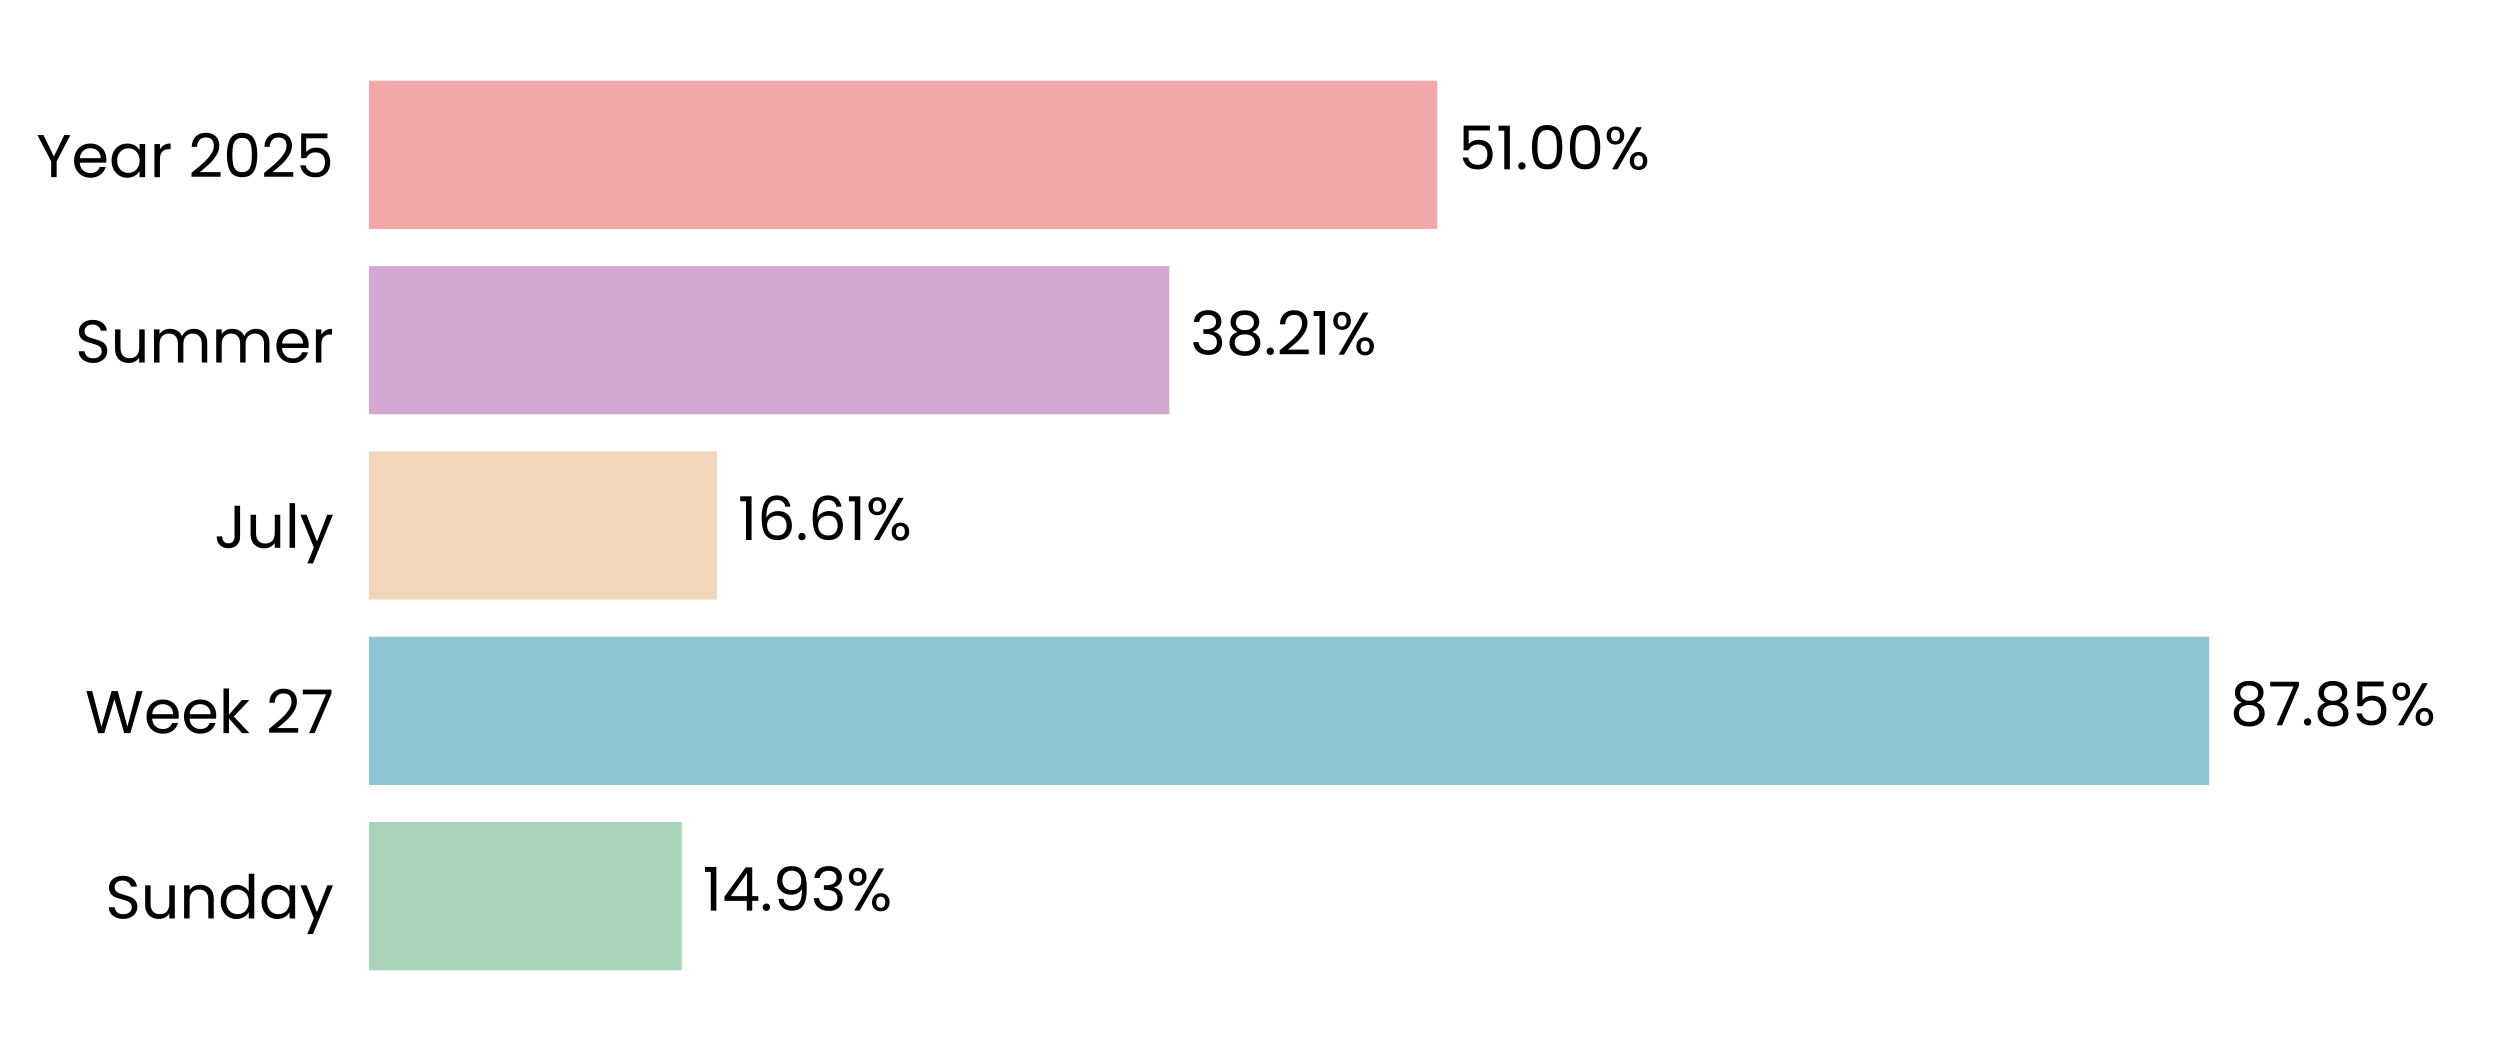
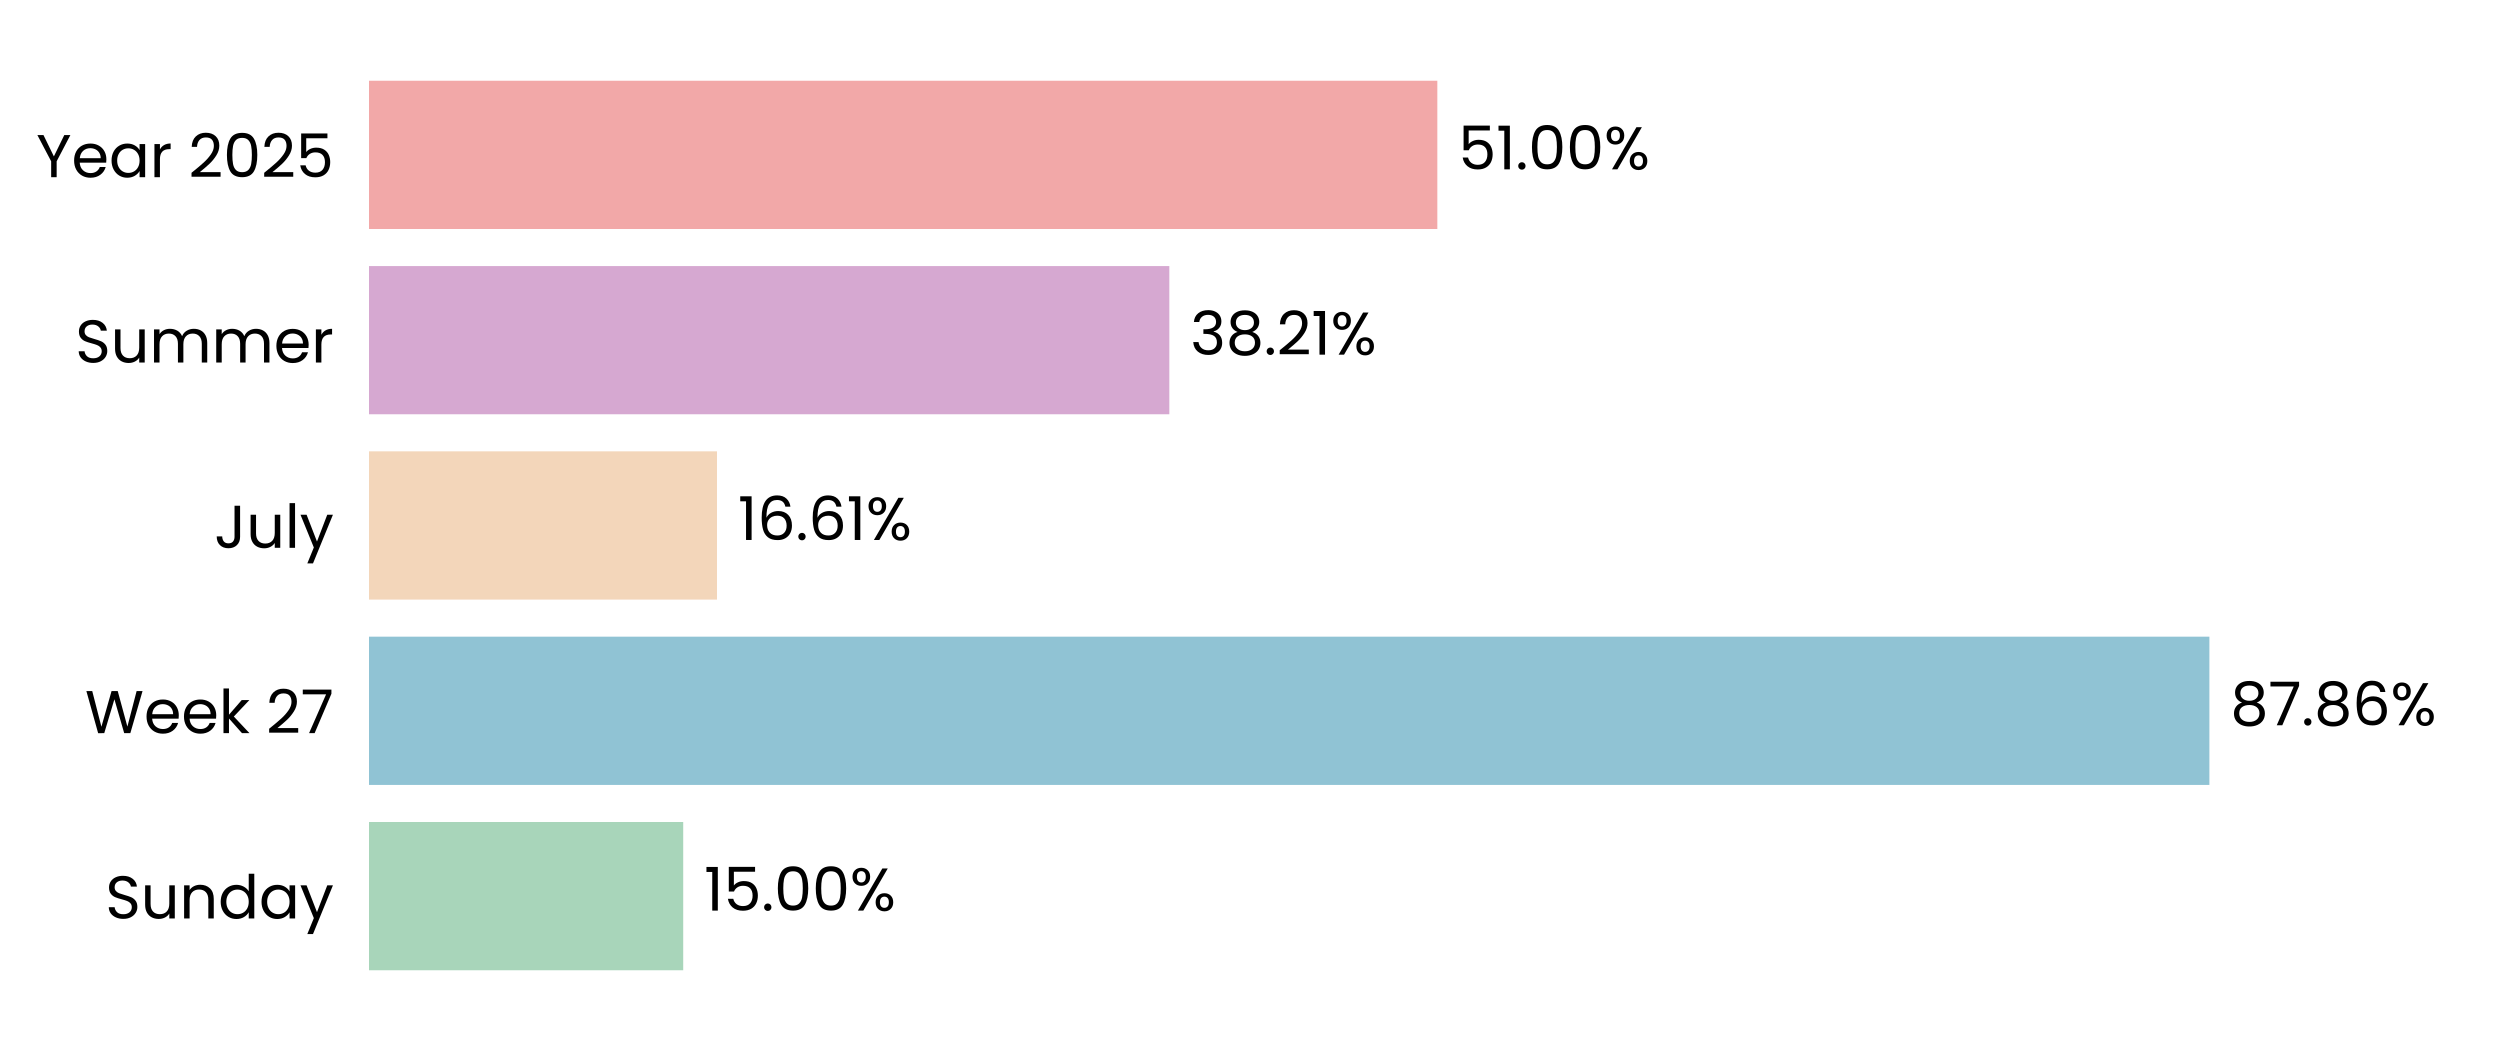
<svg xmlns="http://www.w3.org/2000/svg" xmlns:xlink="http://www.w3.org/1999/xlink" width="496.691pt" height="208.8pt" viewBox="0 0 496.691 208.8" version="1.1">
  <defs>
    <style type="text/css">*{stroke-linejoin: round; stroke-linecap: butt}</style>
  </defs>
  <g id="figure_1">
    <g id="patch_1">
      <path d="M 0 208.8  L 496.691 208.8  L 496.691 0  L 0 0  L 0 208.8  z " style="fill: none" />
    </g>
    <g id="axes_1">
      <g id="patch_2">
        <path d="M 73.311 201.6  L 489.491 201.6  L 489.491 7.2  L 73.311 7.2  L 73.311 201.6  z " style="fill: none" />
      </g>
      <g id="patch_3">
-         <path d="M 73.311 192.764  L 135.449 192.764  L 135.449 163.309  L 73.311 163.309  z " clip-path="url(#pb63ddcb01a)" style="fill: #a8d5ba" />
+         <path d="M 73.311 192.764  L 135.738 192.764  L 135.738 163.309  L 73.311 163.309  z " clip-path="url(#p9d3525ca43)" style="fill: #a8d5ba" />
      </g>
      <g id="patch_4">
-         <path d="M 73.311 155.945  L 438.914 155.945  L 438.914 126.491  L 73.311 126.491  z " clip-path="url(#pb63ddcb01a)" style="fill: #90c3d4" />
+         <path d="M 73.311 155.945  L 438.955 155.945  L 438.955 126.491  L 73.311 126.491  z " clip-path="url(#p9d3525ca43)" style="fill: #90c3d4" />
      </g>
      <g id="patch_5">
-         <path d="M 73.311 119.127  L 142.442 119.127  L 142.442 89.673  L 73.311 89.673  z " clip-path="url(#pb63ddcb01a)" style="fill: #f3d6ba" />
+         <path d="M 73.311 119.127  L 142.451 119.127  L 142.451 89.673  L 73.311 89.673  z " clip-path="url(#p9d3525ca43)" style="fill: #f3d6ba" />
      </g>
      <g id="patch_6">
-         <path d="M 73.311 82.309  L 232.316 82.309  L 232.316 52.855  L 73.311 52.855  z " clip-path="url(#pb63ddcb01a)" style="fill: #d6a8d1" />
+         <path d="M 73.311 82.309  L 232.319 82.309  L 232.319 52.855  L 73.311 52.855  z " clip-path="url(#p9d3525ca43)" style="fill: #d6a8d1" />
      </g>
      <g id="patch_7">
-         <path d="M 73.311 45.491  L 285.562 45.491  L 285.562 16.036  L 73.311 16.036  z " clip-path="url(#pb63ddcb01a)" style="fill: #f2a8a8" />
+         <path d="M 73.311 45.491  L 285.563 45.491  L 285.563 16.036  L 73.311 16.036  z " clip-path="url(#p9d3525ca43)" style="fill: #f2a8a8" />
      </g>
      <g id="matplotlib.axis_1">
        <g id="ytick_1">
          <g id="text_1">
            <g transform="translate(20.92875 182.4764) scale(0.12 -0.12)">
              <defs>
                <path id="Poppins-Regular-53" d="M 1907 -45  Q 1466 -45 1117 112  Q 768 269 569 547  Q 371 826 365 1190  L 986 1190  Q 1018 877 1245 662  Q 1472 448 1907 448  Q 2323 448 2563 656  Q 2803 864 2803 1190  Q 2803 1446 2662 1606  Q 2522 1766 2310 1849  Q 2099 1933 1741 2029  Q 1299 2144 1033 2259  Q 768 2374 579 2620  Q 390 2867 390 3283  Q 390 3648 576 3929  Q 762 4211 1098 4364  Q 1434 4518 1869 4518  Q 2496 4518 2896 4204  Q 3296 3891 3347 3373  L 2707 3373  Q 2675 3629 2438 3824  Q 2202 4019 1811 4019  Q 1446 4019 1216 3830  Q 986 3642 986 3302  Q 986 3059 1123 2905  Q 1261 2752 1462 2672  Q 1664 2592 2029 2490  Q 2470 2368 2739 2249  Q 3008 2131 3200 1884  Q 3392 1638 3392 1216  Q 3392 890 3219 602  Q 3046 314 2707 134  Q 2368 -45 1907 -45  z " transform="scale(0.015625)" />
                <path id="Poppins-Regular-75" d="M 3603 3507  L 3603 0  L 3021 0  L 3021 518  Q 2854 250 2556 99  Q 2259 -51 1901 -51  Q 1491 -51 1164 118  Q 838 288 649 627  Q 461 966 461 1453  L 461 3507  L 1037 3507  L 1037 1530  Q 1037 1011 1299 732  Q 1562 454 2016 454  Q 2483 454 2752 742  Q 3021 1030 3021 1581  L 3021 3507  L 3603 3507  z " transform="scale(0.015625)" />
                <path id="Poppins-Regular-6e" d="M 2202 3571  Q 2842 3571 3238 3184  Q 3635 2797 3635 2067  L 3635 0  L 3059 0  L 3059 1984  Q 3059 2509 2796 2787  Q 2534 3066 2080 3066  Q 1619 3066 1347 2778  Q 1075 2490 1075 1939  L 1075 0  L 493 0  L 493 3507  L 1075 3507  L 1075 3008  Q 1248 3277 1545 3424  Q 1843 3571 2202 3571  z " transform="scale(0.015625)" />
                <path id="Poppins-Regular-64" d="M 275 1766  Q 275 2304 492 2710  Q 710 3117 1091 3341  Q 1472 3565 1946 3565  Q 2355 3565 2707 3376  Q 3059 3187 3245 2880  L 3245 4736  L 3834 4736  L 3834 0  L 3245 0  L 3245 659  Q 3072 346 2733 144  Q 2394 -58 1939 -58  Q 1472 -58 1091 172  Q 710 403 492 819  Q 275 1235 275 1766  z M 3245 1760  Q 3245 2157 3085 2451  Q 2925 2746 2653 2902  Q 2381 3059 2054 3059  Q 1728 3059 1459 2905  Q 1190 2752 1030 2457  Q 870 2163 870 1766  Q 870 1363 1030 1065  Q 1190 768 1459 611  Q 1728 454 2054 454  Q 2381 454 2653 611  Q 2925 768 3085 1065  Q 3245 1363 3245 1760  z " transform="scale(0.015625)" />
                <path id="Poppins-Regular-61" d="M 275 1766  Q 275 2304 492 2710  Q 710 3117 1091 3341  Q 1472 3565 1939 3565  Q 2400 3565 2739 3366  Q 3078 3168 3245 2867  L 3245 3507  L 3834 3507  L 3834 0  L 3245 0  L 3245 653  Q 3072 346 2729 144  Q 2387 -58 1933 -58  Q 1466 -58 1088 172  Q 710 403 492 819  Q 275 1235 275 1766  z M 3245 1760  Q 3245 2157 3085 2451  Q 2925 2746 2653 2902  Q 2381 3059 2054 3059  Q 1728 3059 1459 2905  Q 1190 2752 1030 2457  Q 870 2163 870 1766  Q 870 1363 1030 1065  Q 1190 768 1459 611  Q 1728 454 2054 454  Q 2381 454 2653 611  Q 2925 768 3085 1065  Q 3245 1363 3245 1760  z " transform="scale(0.015625)" />
                <path id="Poppins-Regular-79" d="M 3514 3507  L 1402 -1651  L 800 -1651  L 1491 38  L 77 3507  L 723 3507  L 1824 666  L 2912 3507  L 3514 3507  z " transform="scale(0.015625)" />
              </defs>
              <use xlink:href="#Poppins-Regular-53" />
              <use xlink:href="#Poppins-Regular-75" transform="translate(58.7 0)" />
              <use xlink:href="#Poppins-Regular-6e" transform="translate(122.7 0)" />
              <use xlink:href="#Poppins-Regular-64" transform="translate(186.7 0)" />
              <use xlink:href="#Poppins-Regular-61" transform="translate(254.3 0)" />
              <use xlink:href="#Poppins-Regular-79" transform="translate(321.8999 0)" />
            </g>
          </g>
        </g>
        <g id="ytick_2">
          <g id="text_2">
            <g transform="translate(16.88437 145.6582) scale(0.12 -0.12)">
              <defs>
                <path id="Poppins-Regular-57" d="M 6099 4461  L 4806 0  L 4154 0  L 3117 3590  L 2042 0  L 1395 -6  L 147 4461  L 768 4461  L 1741 678  L 2816 4461  L 3469 4461  L 4493 691  L 5472 4461  L 6099 4461  z " transform="scale(0.015625)" />
                <path id="Poppins-Regular-65" d="M 3693 1888  Q 3693 1722 3674 1536  L 870 1536  Q 902 1018 1225 726  Q 1549 435 2010 435  Q 2387 435 2640 611  Q 2893 787 2995 1082  L 3622 1082  Q 3482 576 3059 259  Q 2637 -58 2010 -58  Q 1510 -58 1116 166  Q 723 390 499 803  Q 275 1216 275 1760  Q 275 2304 492 2713  Q 710 3123 1104 3344  Q 1498 3565 2010 3565  Q 2509 3565 2893 3347  Q 3277 3130 3485 2749  Q 3693 2368 3693 1888  z M 3091 2010  Q 3091 2342 2944 2582  Q 2797 2822 2544 2947  Q 2291 3072 1984 3072  Q 1542 3072 1232 2790  Q 922 2509 877 2010  L 3091 2010  z " transform="scale(0.015625)" />
                <path id="Poppins-Regular-6b" d="M 2451 0  L 1075 1549  L 1075 0  L 493 0  L 493 4736  L 1075 4736  L 1075 1952  L 2426 3507  L 3238 3507  L 1587 1760  L 3245 0  L 2451 0  z " transform="scale(0.015625)" />
                <path id="Poppins-Regular-20" transform="scale(0.015625)" />
                <path id="Poppins-Regular-32" d="M 326 467  Q 1139 1120 1600 1539  Q 2061 1958 2377 2416  Q 2694 2874 2694 3315  Q 2694 3731 2492 3971  Q 2291 4211 1843 4211  Q 1408 4211 1168 3939  Q 928 3667 909 3213  L 346 3213  Q 371 3930 780 4320  Q 1190 4710 1837 4710  Q 2496 4710 2883 4345  Q 3270 3981 3270 3341  Q 3270 2810 2953 2307  Q 2637 1805 2233 1424  Q 1830 1043 1203 538  L 3405 538  L 3405 51  L 326 51  L 326 467  z " transform="scale(0.015625)" />
                <path id="Poppins-Regular-37" d="M 3245 4173  L 1466 0  L 877 0  L 2682 4115  L 211 4115  L 211 4614  L 3245 4614  L 3245 4173  z " transform="scale(0.015625)" />
              </defs>
              <use xlink:href="#Poppins-Regular-57" />
              <use xlink:href="#Poppins-Regular-65" transform="translate(97.59999 0)" />
              <use xlink:href="#Poppins-Regular-65" transform="translate(159.6 0)" />
              <use xlink:href="#Poppins-Regular-6b" transform="translate(221.6 0)" />
              <use xlink:href="#Poppins-Regular-20" transform="translate(273.0999 0)" />
              <use xlink:href="#Poppins-Regular-32" transform="translate(299.7999 0)" />
              <use xlink:href="#Poppins-Regular-37" transform="translate(357.2999 0)" />
            </g>
          </g>
        </g>
        <g id="ytick_3">
          <g id="text_3">
            <g transform="translate(42.56437 108.84) scale(0.12 -0.12)">
              <defs>
                <path id="Poppins-Regular-4a" d="M 2739 4461  L 2739 1165  Q 2739 614 2400 284  Q 2061 -45 1504 -45  Q 941 -45 601 291  Q 262 627 262 1210  L 845 1210  Q 851 883 1014 678  Q 1178 474 1504 474  Q 1830 474 1990 669  Q 2150 864 2150 1165  L 2150 4461  L 2739 4461  z " transform="scale(0.015625)" />
                <path id="Poppins-Regular-6c" d="M 1075 4736  L 1075 0  L 493 0  L 493 4736  L 1075 4736  z " transform="scale(0.015625)" />
              </defs>
              <use xlink:href="#Poppins-Regular-4a" />
              <use xlink:href="#Poppins-Regular-75" transform="translate(52.99999 0)" />
              <use xlink:href="#Poppins-Regular-6c" transform="translate(117 0)" />
              <use xlink:href="#Poppins-Regular-79" transform="translate(141.6 0)" />
            </g>
          </g>
        </g>
        <g id="ytick_4">
          <g id="text_4">
            <g transform="translate(14.95125 72.02182) scale(0.12 -0.12)">
              <defs>
                <path id="Poppins-Regular-6d" d="M 4710 3571  Q 5120 3571 5440 3401  Q 5760 3232 5945 2893  Q 6131 2554 6131 2067  L 6131 0  L 5555 0  L 5555 1984  Q 5555 2509 5296 2787  Q 5037 3066 4595 3066  Q 4141 3066 3872 2774  Q 3603 2483 3603 1933  L 3603 0  L 3027 0  L 3027 1984  Q 3027 2509 2768 2787  Q 2509 3066 2067 3066  Q 1613 3066 1344 2774  Q 1075 2483 1075 1933  L 1075 0  L 493 0  L 493 3507  L 1075 3507  L 1075 3002  Q 1248 3277 1539 3424  Q 1830 3571 2182 3571  Q 2624 3571 2963 3372  Q 3302 3174 3469 2790  Q 3616 3162 3955 3366  Q 4294 3571 4710 3571  z " transform="scale(0.015625)" />
                <path id="Poppins-Regular-72" d="M 1075 2938  Q 1229 3238 1513 3404  Q 1798 3571 2208 3571  L 2208 2970  L 2054 2970  Q 1075 2970 1075 1907  L 1075 0  L 493 0  L 493 3507  L 1075 3507  L 1075 2938  z " transform="scale(0.015625)" />
              </defs>
              <use xlink:href="#Poppins-Regular-53" />
              <use xlink:href="#Poppins-Regular-75" transform="translate(58.7 0)" />
              <use xlink:href="#Poppins-Regular-6d" transform="translate(122.7 0)" />
              <use xlink:href="#Poppins-Regular-6d" transform="translate(225.7 0)" />
              <use xlink:href="#Poppins-Regular-65" transform="translate(328.7 0)" />
              <use xlink:href="#Poppins-Regular-72" transform="translate(390.6999 0)" />
            </g>
          </g>
        </g>
        <g id="ytick_5">
          <g id="text_5">
            <g transform="translate(7.2 35.20364) scale(0.12 -0.12)">
              <defs>
                <path id="Poppins-Regular-59" d="M 3616 4461  L 2163 1683  L 2163 0  L 1581 0  L 1581 1683  L 122 4461  L 768 4461  L 1869 2202  L 2970 4461  L 3616 4461  z " transform="scale(0.015625)" />
                <path id="Poppins-Regular-30" d="M 397 2362  Q 397 3462 755 4080  Q 1114 4698 2010 4698  Q 2899 4698 3257 4080  Q 3616 3462 3616 2362  Q 3616 1242 3257 621  Q 2899 0 2010 0  Q 1114 0 755 621  Q 397 1242 397 2362  z M 3040 2362  Q 3040 2918 2966 3305  Q 2893 3693 2665 3929  Q 2438 4166 2010 4166  Q 1574 4166 1347 3929  Q 1120 3693 1046 3305  Q 973 2918 973 2362  Q 973 1786 1046 1395  Q 1120 1005 1347 768  Q 1574 531 2010 531  Q 2438 531 2665 768  Q 2893 1005 2966 1395  Q 3040 1786 3040 2362  z " transform="scale(0.015625)" />
                <path id="Poppins-Regular-35" d="M 3347 4122  L 1101 4122  L 1101 2662  Q 1248 2867 1536 2998  Q 1824 3130 2157 3130  Q 2688 3130 3021 2909  Q 3354 2688 3498 2339  Q 3642 1990 3642 1600  Q 3642 1139 3469 774  Q 3296 410 2941 198  Q 2586 -13 2061 -13  Q 1389 -13 973 332  Q 557 678 467 1254  L 1037 1254  Q 1120 890 1389 685  Q 1658 480 2067 480  Q 2573 480 2829 784  Q 3085 1088 3085 1587  Q 3085 2086 2829 2358  Q 2573 2630 2074 2630  Q 1734 2630 1481 2467  Q 1229 2304 1114 2022  L 563 2022  L 563 4634  L 3347 4634  L 3347 4122  z " transform="scale(0.015625)" />
              </defs>
              <use xlink:href="#Poppins-Regular-59" />
              <use xlink:href="#Poppins-Regular-65" transform="translate(58.39999 0)" />
              <use xlink:href="#Poppins-Regular-61" transform="translate(120.4 0)" />
              <use xlink:href="#Poppins-Regular-72" transform="translate(188 0)" />
              <use xlink:href="#Poppins-Regular-20" transform="translate(225.3 0)" />
              <use xlink:href="#Poppins-Regular-32" transform="translate(252 0)" />
              <use xlink:href="#Poppins-Regular-30" transform="translate(309.4999 0)" />
              <use xlink:href="#Poppins-Regular-32" transform="translate(372.2999 0)" />
              <use xlink:href="#Poppins-Regular-35" transform="translate(429.7999 0)" />
            </g>
          </g>
        </g>
      </g>
      <g id="text_6">
-         <g transform="translate(139.611 180.9164) scale(0.12 -0.12)">
+         <g transform="translate(139.9 180.9164) scale(0.12 -0.12)">
          <defs>
            <path id="Poppins-Regular-31" d="M 243 4096  L 243 4627  L 1446 4627  L 1446 0  L 858 0  L 858 4096  L 243 4096  z " transform="scale(0.015625)" />
-             <path id="Poppins-Regular-34" d="M 256 1030  L 256 1472  L 2502 4582  L 3200 4582  L 3200 1536  L 3840 1536  L 3840 1030  L 3200 1030  L 3200 0  L 2624 0  L 2624 1030  L 256 1030  z M 2650 3974  L 928 1536  L 2650 1536  L 2650 3974  z " transform="scale(0.015625)" />
            <path id="Poppins-Regular-2e" d="M 678 -38  Q 512 -38 397 77  Q 282 192 282 358  Q 282 525 397 640  Q 512 755 678 755  Q 838 755 950 640  Q 1062 525 1062 358  Q 1062 192 950 77  Q 838 -38 678 -38  z " transform="scale(0.015625)" />
-             <path id="Poppins-Regular-39" d="M 1146 1242  Q 1210 877 1443 678  Q 1677 480 2074 480  Q 2605 480 2857 896  Q 3110 1312 3098 2298  Q 2963 2010 2649 1846  Q 2336 1683 1952 1683  Q 1523 1683 1187 1859  Q 851 2035 659 2374  Q 467 2714 467 3194  Q 467 3878 864 4297  Q 1261 4717 1990 4717  Q 2886 4717 3248 4134  Q 3610 3552 3610 2400  Q 3610 1594 3466 1069  Q 3322 544 2979 269  Q 2637 -6 2042 -6  Q 1389 -6 1024 346  Q 659 698 608 1242  L 1146 1242  z M 2048 2176  Q 2477 2176 2752 2441  Q 3027 2707 3027 3162  Q 3027 3642 2758 3936  Q 2490 4230 2003 4230  Q 1555 4230 1289 3948  Q 1024 3667 1024 3206  Q 1024 2739 1286 2457  Q 1549 2176 2048 2176  z " transform="scale(0.015625)" />
-             <path id="Poppins-Regular-33" d="M 384 3462  Q 429 4051 838 4384  Q 1248 4717 1901 4717  Q 2336 4717 2653 4560  Q 2970 4403 3133 4134  Q 3296 3866 3296 3526  Q 3296 3130 3069 2842  Q 2842 2554 2477 2470  L 2477 2438  Q 2893 2336 3136 2035  Q 3379 1734 3379 1248  Q 3379 883 3212 592  Q 3046 301 2713 134  Q 2381 -32 1914 -32  Q 1235 -32 800 323  Q 365 678 314 1331  L 877 1331  Q 922 947 1190 704  Q 1459 461 1907 461  Q 2355 461 2588 694  Q 2822 928 2822 1299  Q 2822 1779 2502 1990  Q 2182 2202 1536 2202  L 1389 2202  L 1389 2688  L 1542 2688  Q 2131 2694 2432 2883  Q 2733 3072 2733 3469  Q 2733 3808 2512 4013  Q 2291 4218 1882 4218  Q 1485 4218 1241 4013  Q 998 3808 954 3462  L 384 3462  z " transform="scale(0.015625)" />
            <path id="Poppins-Regular-25" d="M 269 3584  Q 269 4019 531 4278  Q 794 4538 1203 4538  Q 1613 4538 1875 4278  Q 2138 4019 2138 3584  Q 2138 3142 1875 2883  Q 1613 2624 1203 2624  Q 794 2624 531 2883  Q 269 3142 269 3584  z M 4006 4467  L 1414 0  L 838 0  L 3430 4467  L 4006 4467  z M 1203 4179  Q 986 4179 861 4028  Q 736 3878 736 3584  Q 736 3290 861 3136  Q 986 2982 1203 2982  Q 1421 2982 1549 3139  Q 1677 3296 1677 3584  Q 1677 3878 1549 4028  Q 1421 4179 1203 4179  z M 2720 883  Q 2720 1325 2982 1584  Q 3245 1843 3654 1843  Q 4064 1843 4323 1584  Q 4582 1325 4582 883  Q 4582 448 4323 185  Q 4064 -77 3654 -77  Q 3245 -77 2982 182  Q 2720 442 2720 883  z M 3648 1478  Q 3430 1478 3302 1328  Q 3174 1178 3174 883  Q 3174 595 3302 444  Q 3430 294 3648 294  Q 3866 294 3994 444  Q 4122 595 4122 883  Q 4122 1178 3994 1328  Q 3866 1478 3648 1478  z " transform="scale(0.015625)" />
          </defs>
          <use xlink:href="#Poppins-Regular-31" />
-           <use xlink:href="#Poppins-Regular-34" transform="translate(31.99998 0)" />
-           <use xlink:href="#Poppins-Regular-2e" transform="translate(94.89998 0)" />
-           <use xlink:href="#Poppins-Regular-39" transform="translate(115.9 0)" />
-           <use xlink:href="#Poppins-Regular-33" transform="translate(178.8999 0)" />
-           <use xlink:href="#Poppins-Regular-25" transform="translate(237.7999 0)" />
+           <use xlink:href="#Poppins-Regular-35" transform="translate(31.99998 0)" />
+           <use xlink:href="#Poppins-Regular-2e" transform="translate(94.79997 0)" />
+           <use xlink:href="#Poppins-Regular-30" transform="translate(115.8 0)" />
+           <use xlink:href="#Poppins-Regular-30" transform="translate(178.5999 0)" />
+           <use xlink:href="#Poppins-Regular-25" transform="translate(241.3999 0)" />
        </g>
      </g>
      <g id="text_7">
-         <g transform="translate(443.0756 144.0982) scale(0.12 -0.12)">
+         <g transform="translate(443.1169 144.0982) scale(0.12 -0.12)">
          <defs>
            <path id="Poppins-Regular-38" d="M 1242 2406  Q 883 2547 691 2816  Q 499 3085 499 3469  Q 499 3814 672 4092  Q 845 4371 1187 4534  Q 1530 4698 2016 4698  Q 2502 4698 2844 4534  Q 3187 4371 3363 4092  Q 3539 3814 3539 3469  Q 3539 3098 3340 2819  Q 3142 2541 2797 2406  Q 3194 2285 3427 1981  Q 3661 1677 3661 1248  Q 3661 832 3456 521  Q 3251 211 2876 41  Q 2502 -128 2016 -128  Q 1530 -128 1162 41  Q 794 211 589 521  Q 384 832 384 1248  Q 384 1677 614 1984  Q 845 2291 1242 2406  z M 2976 3398  Q 2976 3789 2720 4000  Q 2464 4211 2016 4211  Q 1574 4211 1318 4000  Q 1062 3789 1062 3392  Q 1062 3034 1328 2816  Q 1594 2598 2016 2598  Q 2445 2598 2710 2819  Q 2976 3040 2976 3398  z M 2016 2150  Q 1542 2150 1241 1929  Q 941 1709 941 1267  Q 941 858 1232 608  Q 1523 358 2016 358  Q 2509 358 2797 608  Q 3085 858 3085 1267  Q 3085 1696 2790 1923  Q 2496 2150 2016 2150  z " transform="scale(0.015625)" />
+             <path id="Poppins-Regular-36" d="M 2976 3526  Q 2835 4237 2099 4237  Q 1530 4237 1248 3798  Q 966 3360 973 2355  Q 1120 2688 1462 2877  Q 1805 3066 2227 3066  Q 2886 3066 3280 2656  Q 3674 2246 3674 1523  Q 3674 1088 3504 742  Q 3334 397 2992 192  Q 2650 -13 2163 -13  Q 1504 -13 1133 281  Q 762 576 614 1094  Q 467 1613 467 2374  Q 467 4723 2106 4723  Q 2733 4723 3091 4384  Q 3450 4045 3514 3526  L 2976 3526  z M 2106 2573  Q 1830 2573 1587 2461  Q 1344 2349 1193 2121  Q 1043 1894 1043 1568  Q 1043 1082 1324 778  Q 1606 474 2131 474  Q 2579 474 2844 752  Q 3110 1030 3110 1504  Q 3110 2003 2854 2288  Q 2598 2573 2106 2573  z " transform="scale(0.015625)" />
          </defs>
          <use xlink:href="#Poppins-Regular-38" />
          <use xlink:href="#Poppins-Regular-37" transform="translate(63.09999 0)" />
          <use xlink:href="#Poppins-Regular-2e" transform="translate(117.7 0)" />
          <use xlink:href="#Poppins-Regular-38" transform="translate(138.7 0)" />
-           <use xlink:href="#Poppins-Regular-35" transform="translate(201.8 0)" />
-           <use xlink:href="#Poppins-Regular-25" transform="translate(264.5999 0)" />
+           <use xlink:href="#Poppins-Regular-36" transform="translate(201.8 0)" />
+           <use xlink:href="#Poppins-Regular-25" transform="translate(265.2999 0)" />
        </g>
      </g>
      <g id="text_8">
-         <g transform="translate(146.6033 107.28) scale(0.12 -0.12)">
-           <defs>
-             <path id="Poppins-Regular-36" d="M 2976 3526  Q 2835 4237 2099 4237  Q 1530 4237 1248 3798  Q 966 3360 973 2355  Q 1120 2688 1462 2877  Q 1805 3066 2227 3066  Q 2886 3066 3280 2656  Q 3674 2246 3674 1523  Q 3674 1088 3504 742  Q 3334 397 2992 192  Q 2650 -13 2163 -13  Q 1504 -13 1133 281  Q 762 576 614 1094  Q 467 1613 467 2374  Q 467 4723 2106 4723  Q 2733 4723 3091 4384  Q 3450 4045 3514 3526  L 2976 3526  z M 2106 2573  Q 1830 2573 1587 2461  Q 1344 2349 1193 2121  Q 1043 1894 1043 1568  Q 1043 1082 1324 778  Q 1606 474 2131 474  Q 2579 474 2844 752  Q 3110 1030 3110 1504  Q 3110 2003 2854 2288  Q 2598 2573 2106 2573  z " transform="scale(0.015625)" />
-           </defs>
+         <g transform="translate(146.6126 107.28) scale(0.12 -0.12)">
          <use xlink:href="#Poppins-Regular-31" />
          <use xlink:href="#Poppins-Regular-36" transform="translate(31.99998 0)" />
          <use xlink:href="#Poppins-Regular-2e" transform="translate(95.49997 0)" />
          <use xlink:href="#Poppins-Regular-36" transform="translate(116.5 0)" />
          <use xlink:href="#Poppins-Regular-31" transform="translate(179.9999 0)" />
          <use xlink:href="#Poppins-Regular-25" transform="translate(211.9999 0)" />
        </g>
      </g>
      <g id="text_9">
-         <g transform="translate(236.4778 70.46182) scale(0.12 -0.12)">
+         <g transform="translate(236.481 70.46182) scale(0.12 -0.12)">
+           <defs>
+             <path id="Poppins-Regular-33" d="M 384 3462  Q 429 4051 838 4384  Q 1248 4717 1901 4717  Q 2336 4717 2653 4560  Q 2970 4403 3133 4134  Q 3296 3866 3296 3526  Q 3296 3130 3069 2842  Q 2842 2554 2477 2470  L 2477 2438  Q 2893 2336 3136 2035  Q 3379 1734 3379 1248  Q 3379 883 3212 592  Q 3046 301 2713 134  Q 2381 -32 1914 -32  Q 1235 -32 800 323  Q 365 678 314 1331  L 877 1331  Q 922 947 1190 704  Q 1459 461 1907 461  Q 2355 461 2588 694  Q 2822 928 2822 1299  Q 2822 1779 2502 1990  Q 2182 2202 1536 2202  L 1389 2202  L 1389 2688  L 1542 2688  Q 2131 2694 2432 2883  Q 2733 3072 2733 3469  Q 2733 3808 2512 4013  Q 2291 4218 1882 4218  Q 1485 4218 1241 4013  Q 998 3808 954 3462  L 384 3462  z " transform="scale(0.015625)" />
+           </defs>
          <use xlink:href="#Poppins-Regular-33" />
          <use xlink:href="#Poppins-Regular-38" transform="translate(58.89999 0)" />
          <use xlink:href="#Poppins-Regular-2e" transform="translate(122 0)" />
          <use xlink:href="#Poppins-Regular-32" transform="translate(143 0)" />
          <use xlink:href="#Poppins-Regular-31" transform="translate(200.5 0)" />
          <use xlink:href="#Poppins-Regular-25" transform="translate(232.4999 0)" />
        </g>
      </g>
      <g id="text_10">
-         <g transform="translate(289.7241 33.64364) scale(0.12 -0.12)">
+         <g transform="translate(289.7249 33.64364) scale(0.12 -0.12)">
          <use xlink:href="#Poppins-Regular-35" />
          <use xlink:href="#Poppins-Regular-31" transform="translate(62.79999 0)" />
          <use xlink:href="#Poppins-Regular-2e" transform="translate(94.79997 0)" />
          <use xlink:href="#Poppins-Regular-30" transform="translate(115.8 0)" />
          <use xlink:href="#Poppins-Regular-30" transform="translate(178.5999 0)" />
          <use xlink:href="#Poppins-Regular-25" transform="translate(241.3999 0)" />
        </g>
      </g>
    </g>
  </g>
  <defs>
-     <clipPath id="pb63ddcb01a">
+     <clipPath id="p9d3525ca43">
      <rect x="73.311" y="7.2" width="416.18" height="194.4" />
    </clipPath>
  </defs>
</svg>
